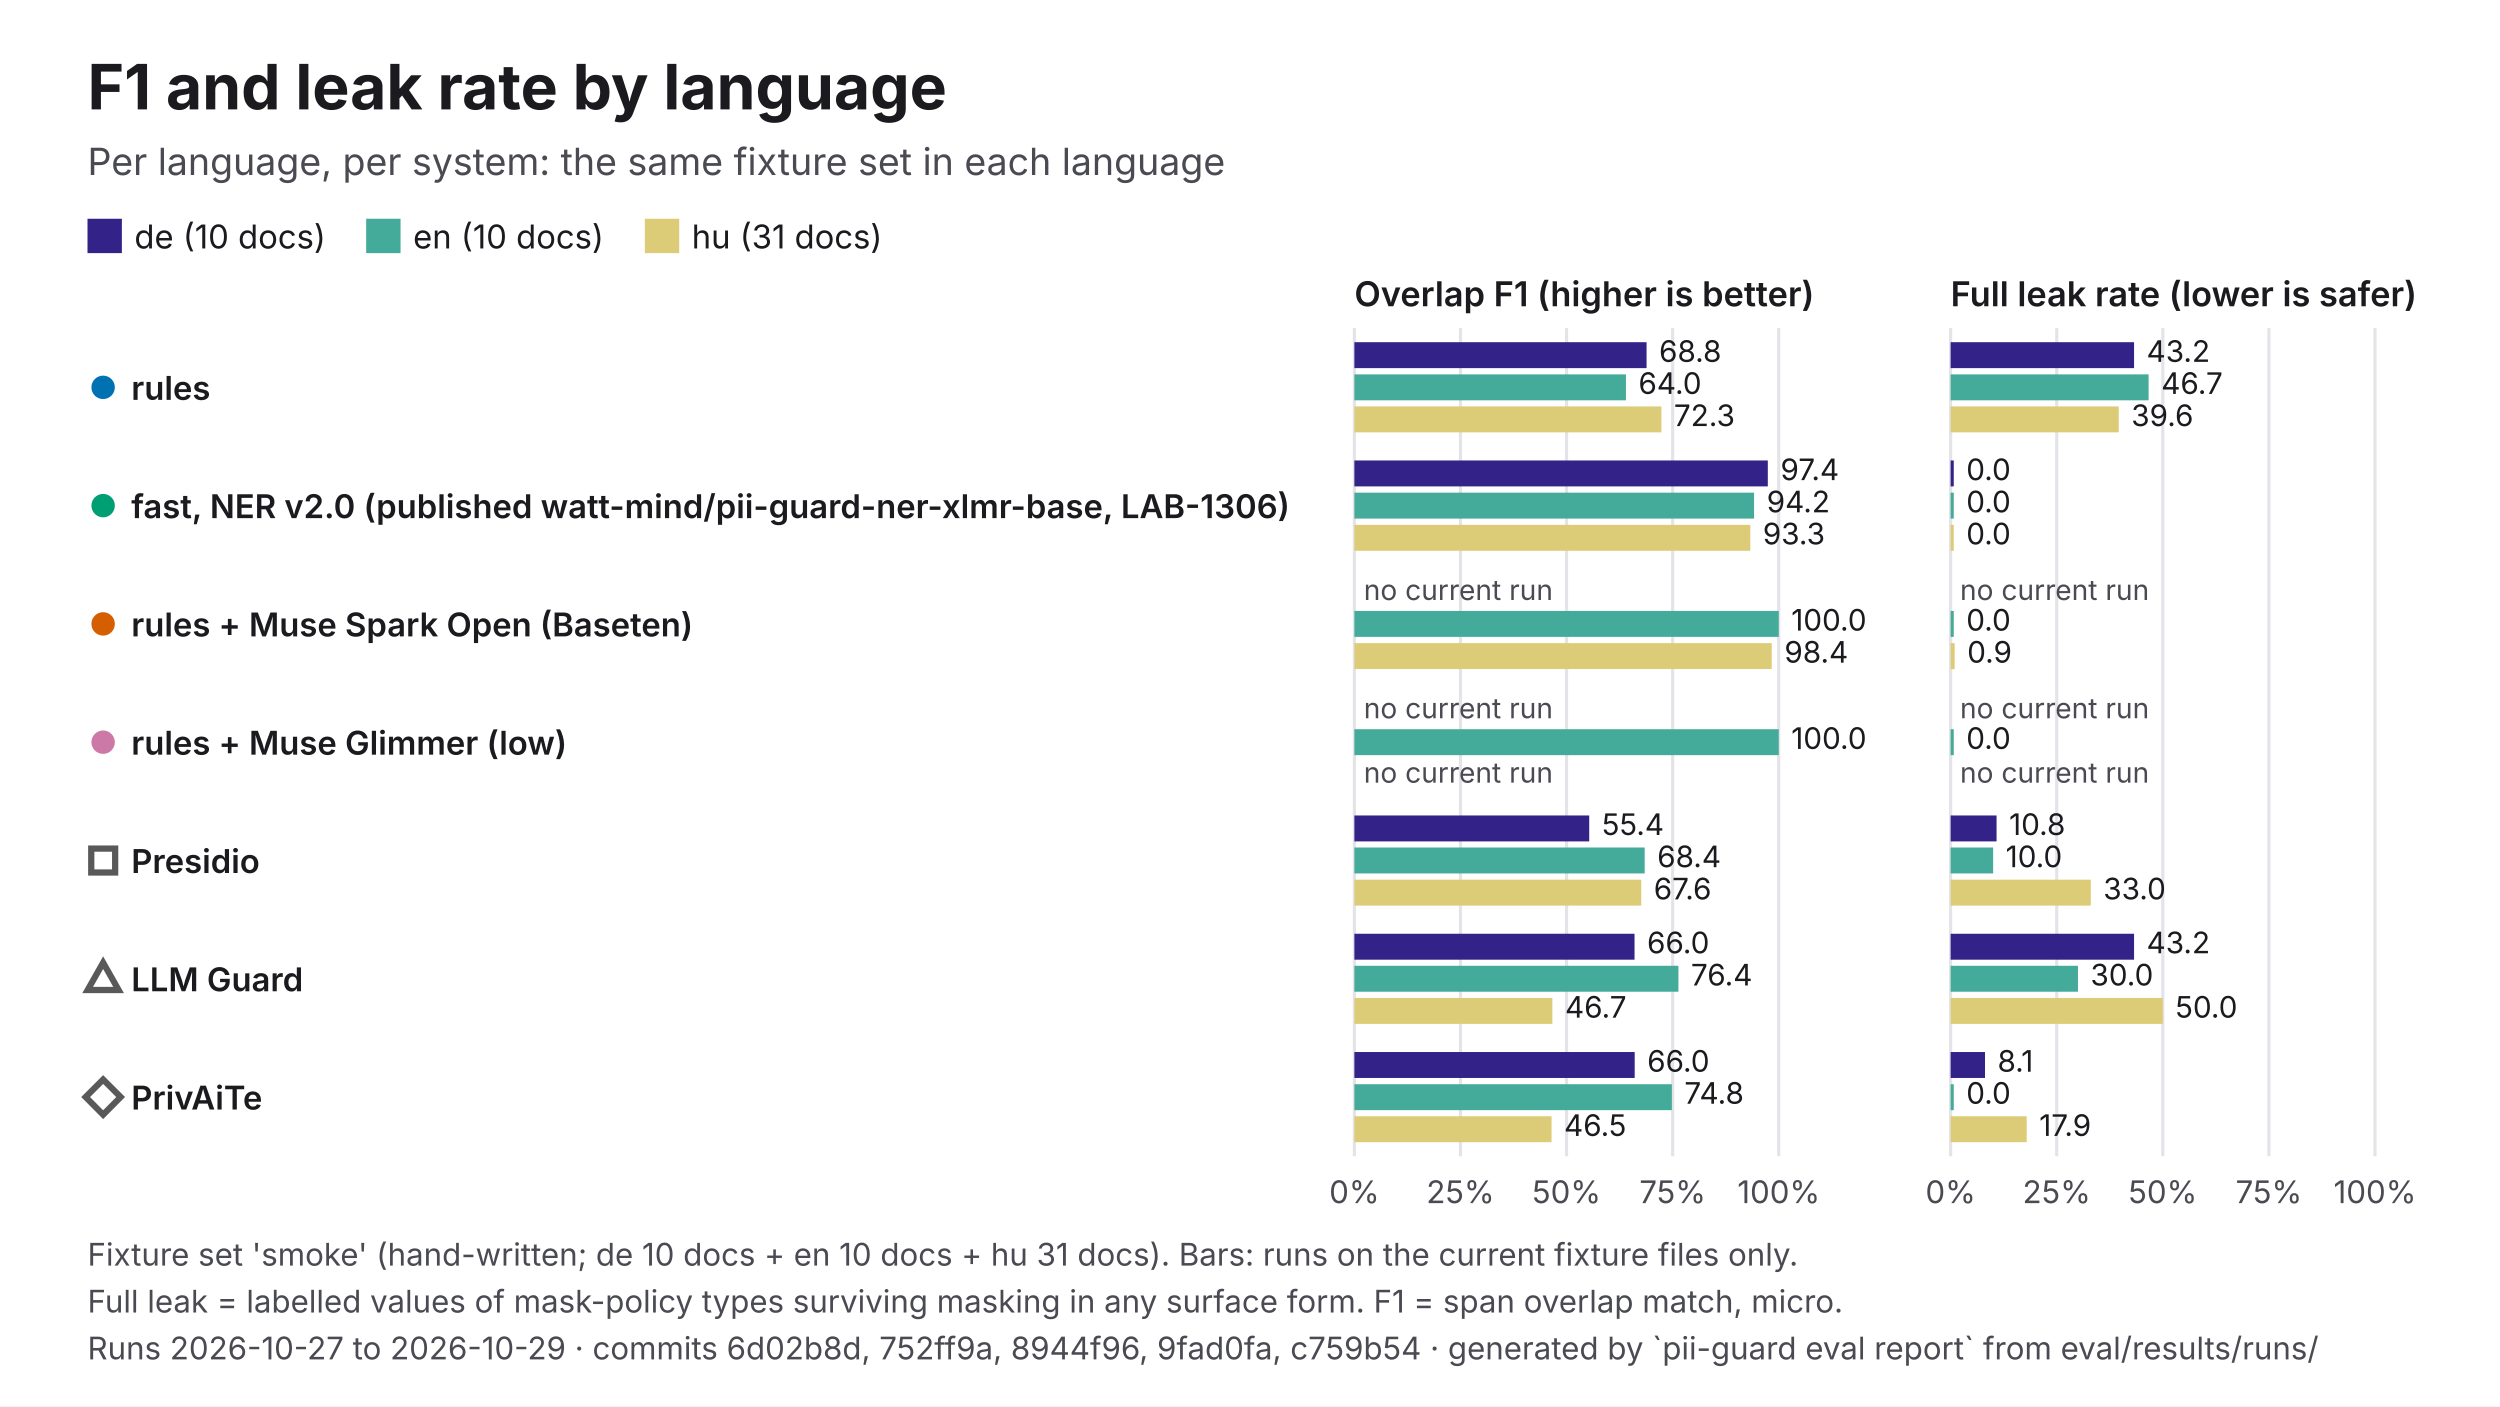
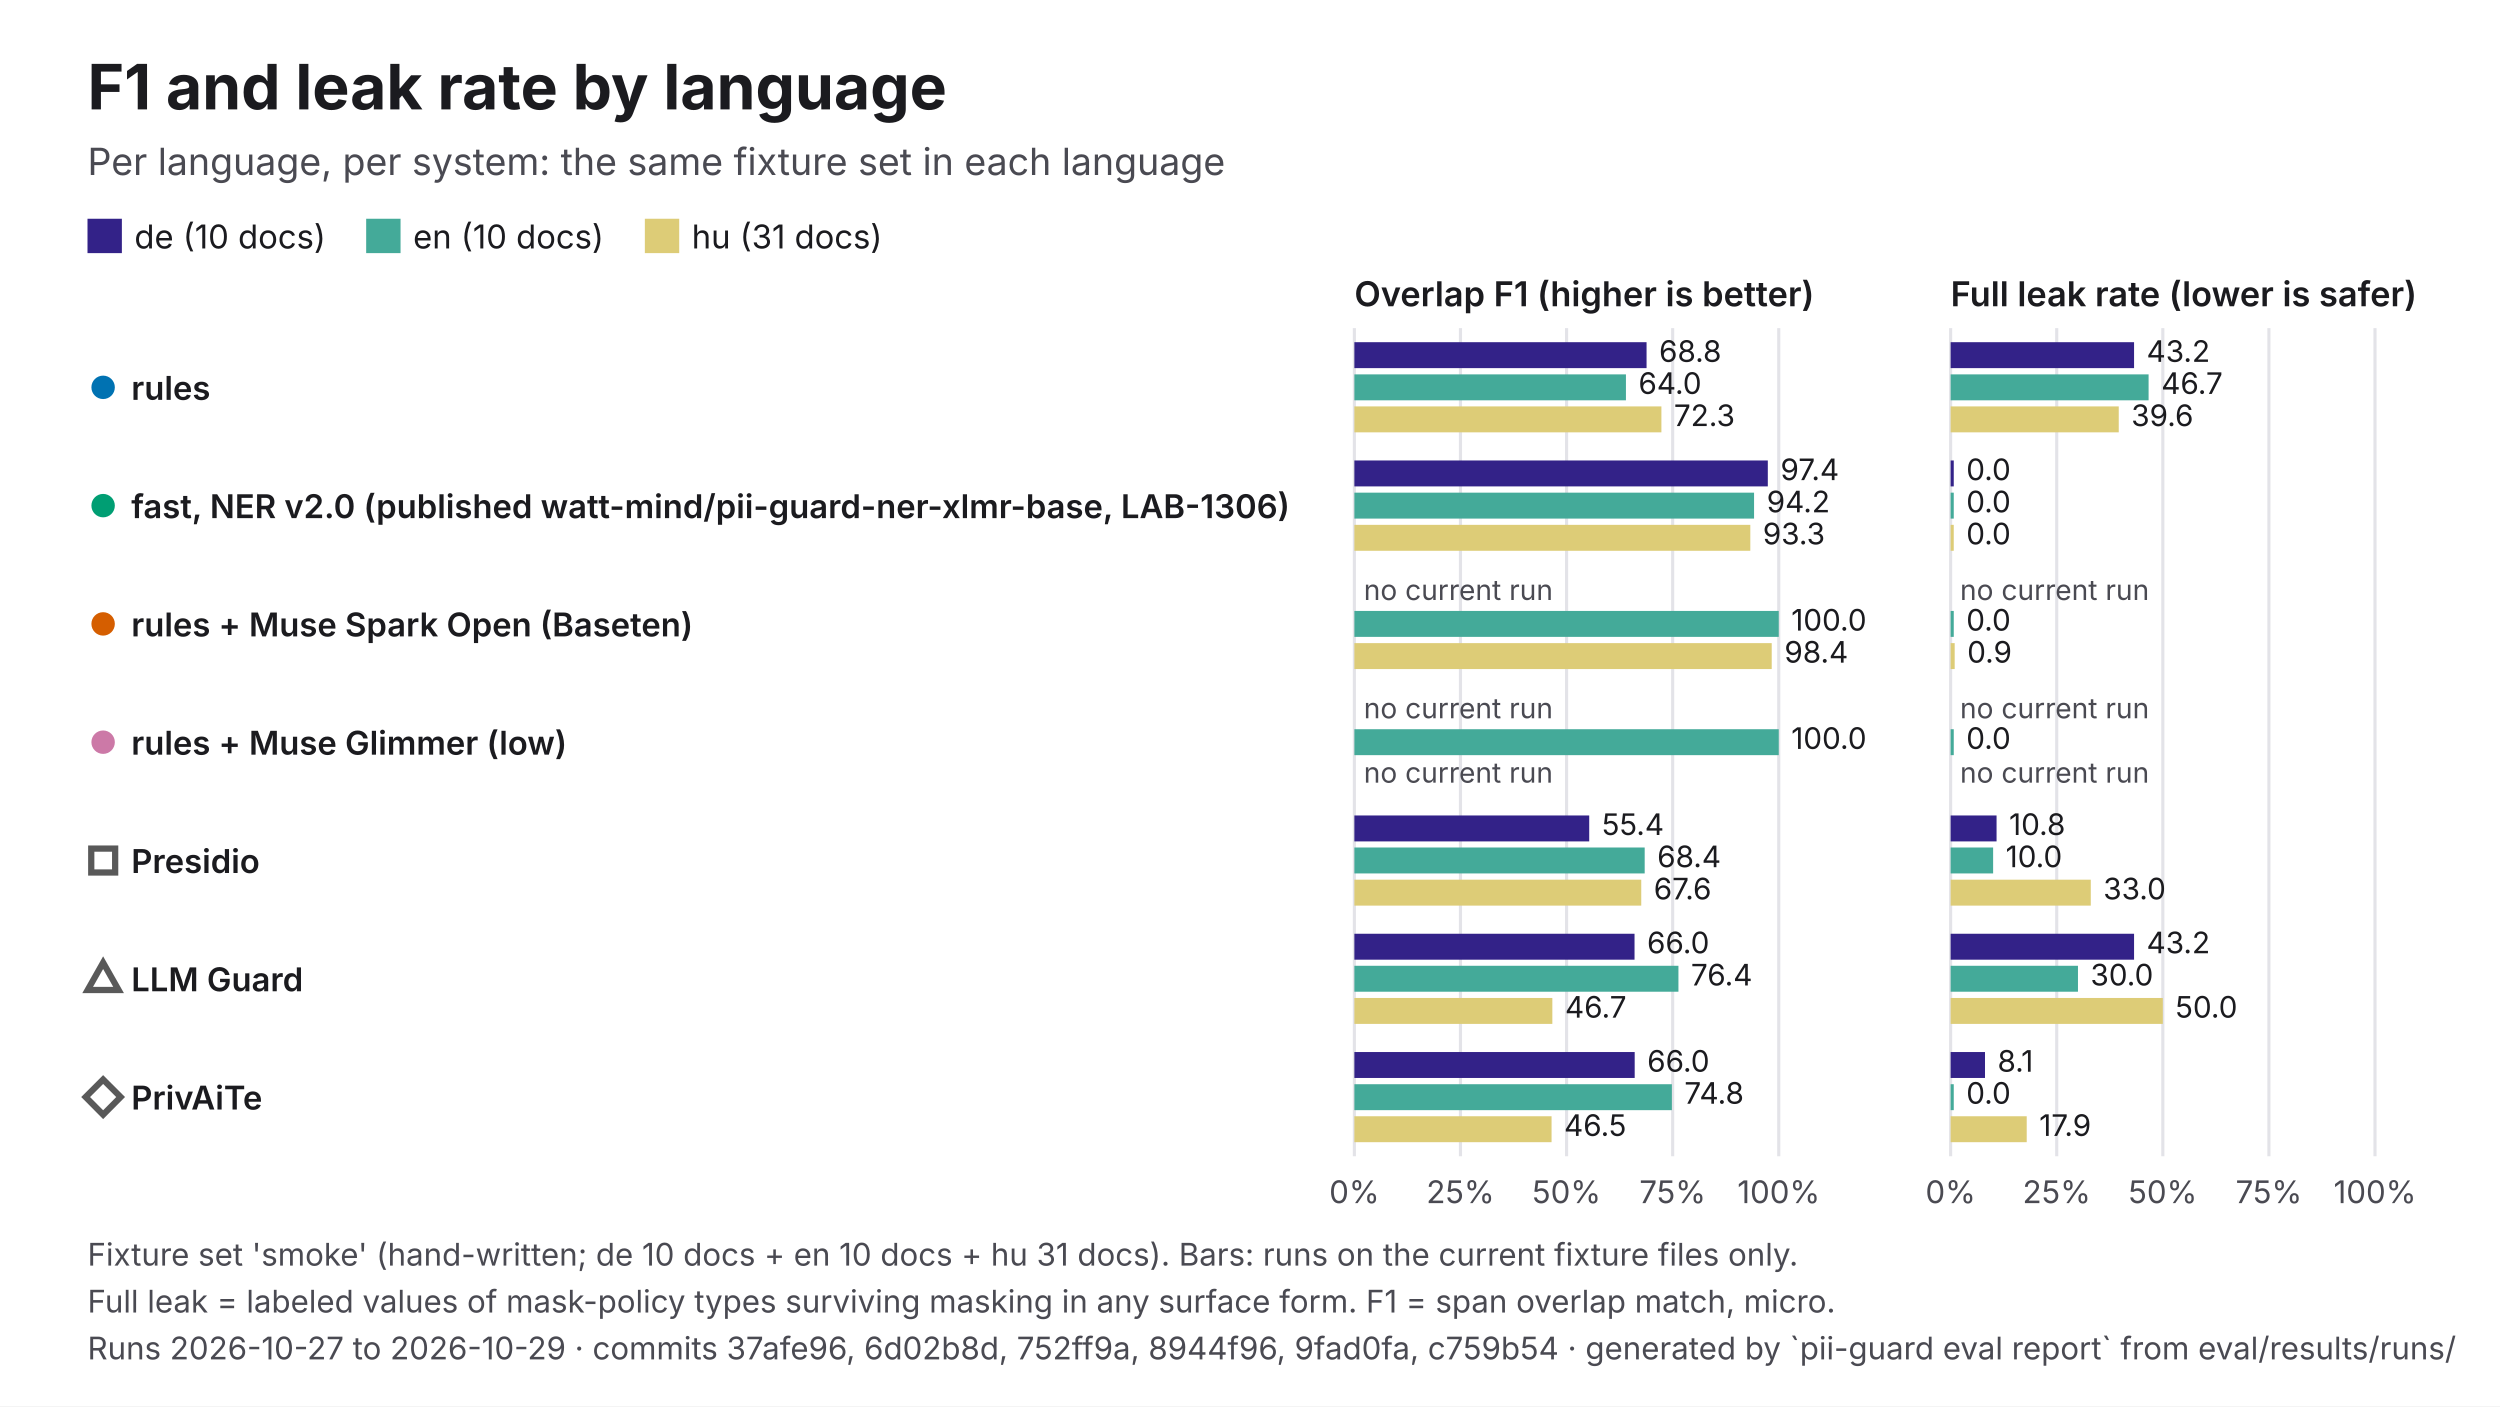
<svg xmlns="http://www.w3.org/2000/svg" viewBox="0 0 1600 900" width="1600" height="900" role="img" aria-labelledby="t d" font-family="Inter, 'Helvetica Neue', Helvetica, Arial, sans-serif">
  <rect width="1600" height="900" fill="#FFFFFF" />
  <text x="56" y="70" font-size="40" fill="#1B1B1F" font-weight="700">F1 and leak rate by language</text>
  <text x="56" y="112" font-size="24" fill="#4A4A52">Per language, per system: the same fixture set in each language</text>
  <rect x="56" y="140" width="22" height="22" fill="#332288" />
  <text x="86" y="159" font-size="21" fill="#1B1B1F">de (10 docs)</text>
  <rect x="234.35" y="140" width="22" height="22" fill="#44AA99" />
  <text x="264.4" y="159" font-size="21" fill="#1B1B1F">en (10 docs)</text>
  <rect x="412.7" y="140" width="22" height="22" fill="#DDCC77" />
  <text x="442.7" y="159" font-size="21" fill="#1B1B1F">hu (31 docs)</text>
  <text x="866.8" y="196" font-size="22" fill="#1B1B1F" font-weight="600">Overlap F1 (higher is better)</text>
  <line x1="866.8" y1="210" x2="866.8" y2="740" stroke="#E3E3E8" stroke-width="2" />
  <text x="866.8" y="770" font-size="20" fill="#4A4A52" text-anchor="middle">0%</text>
  <line x1="934.7" y1="210" x2="934.7" y2="740" stroke="#E3E3E8" stroke-width="2" />
  <text x="934.7" y="770" font-size="20" fill="#4A4A52" text-anchor="middle">25%</text>
  <line x1="1002.6" y1="210" x2="1002.6" y2="740" stroke="#E3E3E8" stroke-width="2" />
  <text x="1002.6" y="770" font-size="20" fill="#4A4A52" text-anchor="middle">50%</text>
  <line x1="1070.5" y1="210" x2="1070.5" y2="740" stroke="#E3E3E8" stroke-width="2" />
  <text x="1070.5" y="770" font-size="20" fill="#4A4A52" text-anchor="middle">75%</text>
  <line x1="1138.4" y1="210" x2="1138.4" y2="740" stroke="#E3E3E8" stroke-width="2" />
  <text x="1138.4" y="770" font-size="20" fill="#4A4A52" text-anchor="middle">100%</text>
  <text x="1248.4" y="196" font-size="22" fill="#1B1B1F" font-weight="600">Full leak rate (lower is safer)</text>
  <line x1="1248.4" y1="210" x2="1248.4" y2="740" stroke="#E3E3E8" stroke-width="2" />
  <text x="1248.4" y="770" font-size="20" fill="#4A4A52" text-anchor="middle">0%</text>
  <line x1="1316.3" y1="210" x2="1316.3" y2="740" stroke="#E3E3E8" stroke-width="2" />
  <text x="1316.3" y="770" font-size="20" fill="#4A4A52" text-anchor="middle">25%</text>
  <line x1="1384.2" y1="210" x2="1384.2" y2="740" stroke="#E3E3E8" stroke-width="2" />
  <text x="1384.2" y="770" font-size="20" fill="#4A4A52" text-anchor="middle">50%</text>
  <line x1="1452.1" y1="210" x2="1452.1" y2="740" stroke="#E3E3E8" stroke-width="2" />
  <text x="1452.1" y="770" font-size="20" fill="#4A4A52" text-anchor="middle">75%</text>
  <line x1="1520" y1="210" x2="1520" y2="740" stroke="#E3E3E8" stroke-width="2" />
  <text x="1520" y="770" font-size="20" fill="#4A4A52" text-anchor="middle">100%</text>
  <circle cx="66" cy="247.9" r="9" fill="#0072B2" stroke="#FFFFFF" stroke-width="3" />
  <text x="84" y="255.9" font-size="21" fill="#1B1B1F" font-weight="600">rules</text>
  <rect x="866.8" y="219" width="187" height="16.6" fill="#332288" />
  <text x="1061.8" y="231.6" font-size="19" fill="#1B1B1F">68.8</text>
  <rect x="1248.4" y="219" width="117.4" height="16.6" fill="#332288" />
  <text x="1373.8" y="231.6" font-size="19" fill="#1B1B1F">43.2</text>
  <rect x="866.8" y="239.6" width="173.8" height="16.6" fill="#44AA99" />
  <text x="1048.6" y="252.1" font-size="19" fill="#1B1B1F">64.0</text>
  <rect x="1248.4" y="239.6" width="126.7" height="16.6" fill="#44AA99" />
  <text x="1383.2" y="252.1" font-size="19" fill="#1B1B1F">46.7</text>
  <rect x="866.8" y="260.1" width="196.5" height="16.6" fill="#DDCC77" />
  <text x="1071.3" y="272.7" font-size="19" fill="#1B1B1F">72.3</text>
  <rect x="1248.4" y="260.1" width="107.6" height="16.6" fill="#DDCC77" />
  <text x="1364" y="272.7" font-size="19" fill="#1B1B1F">39.6</text>
  <circle cx="66" cy="323.6" r="9" fill="#009E73" stroke="#FFFFFF" stroke-width="3" />
  <text x="84" y="331.6" font-size="21" fill="#1B1B1F" font-weight="600">fast, NER v2.0 (published watt-mind/pii-guard-ner-xlmr-base, LAB-1306)</text>
  <rect x="866.8" y="294.7" width="264.6" height="16.6" fill="#332288" />
  <text x="1139.5" y="307.3" font-size="19" fill="#1B1B1F">97.4</text>
  <rect x="1248.4" y="294.7" width="2" height="16.6" fill="#332288" />
  <text x="1258.4" y="307.3" font-size="19" fill="#1B1B1F">0.0</text>
  <rect x="866.8" y="315.3" width="255.8" height="16.6" fill="#44AA99" />
  <text x="1130.7" y="327.9" font-size="19" fill="#1B1B1F">94.2</text>
  <rect x="1248.4" y="315.3" width="2" height="16.6" fill="#44AA99" />
  <text x="1258.4" y="327.9" font-size="19" fill="#1B1B1F">0.0</text>
  <rect x="866.8" y="335.9" width="253.4" height="16.6" fill="#DDCC77" />
  <text x="1128.2" y="348.4" font-size="19" fill="#1B1B1F">93.3</text>
  <rect x="1248.4" y="335.9" width="2" height="16.6" fill="#DDCC77" />
  <text x="1258.4" y="348.4" font-size="19" fill="#1B1B1F">0.0</text>
  <circle cx="66" cy="399.3" r="9" fill="#D55E00" stroke="#FFFFFF" stroke-width="3" />
  <text x="84" y="407.3" font-size="21" fill="#1B1B1F" font-weight="600">rules + Muse Spark Open (Baseten)</text>
  <text x="872.8" y="384" font-size="18" fill="#4A4A52">no current run</text>
  <text x="1254.4" y="384" font-size="18" fill="#4A4A52">no current run</text>
  <rect x="866.8" y="391" width="271.6" height="16.6" fill="#44AA99" />
  <text x="1146.4" y="403.6" font-size="19" fill="#1B1B1F">100.0</text>
  <rect x="1248.4" y="391" width="2" height="16.6" fill="#44AA99" />
  <text x="1258.4" y="403.6" font-size="19" fill="#1B1B1F">0.0</text>
  <rect x="866.8" y="411.6" width="267.1" height="16.6" fill="#DDCC77" />
  <text x="1142" y="424.1" font-size="19" fill="#1B1B1F">98.4</text>
  <rect x="1248.4" y="411.6" width="2.6" height="16.6" fill="#DDCC77" />
  <text x="1259" y="424.1" font-size="19" fill="#1B1B1F">0.9</text>
  <circle cx="66" cy="475" r="9" fill="#CC79A7" stroke="#FFFFFF" stroke-width="3" />
  <text x="84" y="483" font-size="21" fill="#1B1B1F" font-weight="600">rules + Muse Glimmer (low)</text>
  <text x="872.8" y="459.7" font-size="18" fill="#4A4A52">no current run</text>
  <text x="1254.4" y="459.7" font-size="18" fill="#4A4A52">no current run</text>
  <rect x="866.8" y="466.7" width="271.6" height="16.6" fill="#44AA99" />
  <text x="1146.4" y="479.3" font-size="19" fill="#1B1B1F">100.0</text>
  <rect x="1248.4" y="466.7" width="2" height="16.6" fill="#44AA99" />
  <text x="1258.4" y="479.3" font-size="19" fill="#1B1B1F">0.0</text>
  <text x="872.8" y="500.9" font-size="18" fill="#4A4A52">no current run</text>
  <text x="1254.4" y="500.9" font-size="18" fill="#4A4A52">no current run</text>
  <rect x="58.4" y="543.1" width="15.3" height="15.3" fill="#FFFFFF" stroke="#595959" stroke-width="4" />
  <text x="84" y="558.7" font-size="21" fill="#1B1B1F" font-weight="600">Presidio</text>
  <rect x="866.8" y="521.9" width="150.3" height="16.6" fill="#332288" />
  <text x="1025.2" y="534.4" font-size="19" fill="#1B1B1F">55.4</text>
  <rect x="1248.4" y="521.9" width="29.4" height="16.6" fill="#332288" />
  <text x="1285.8" y="534.4" font-size="19" fill="#1B1B1F">10.8</text>
  <rect x="866.8" y="542.4" width="185.8" height="16.6" fill="#44AA99" />
  <text x="1060.6" y="555" font-size="19" fill="#1B1B1F">68.4</text>
  <rect x="1248.4" y="542.4" width="27.2" height="16.6" fill="#44AA99" />
  <text x="1283.6" y="555" font-size="19" fill="#1B1B1F">10.0</text>
  <rect x="866.8" y="563" width="183.6" height="16.6" fill="#DDCC77" />
  <text x="1058.4" y="575.6" font-size="19" fill="#1B1B1F">67.6</text>
  <rect x="1248.4" y="563" width="89.7" height="16.6" fill="#DDCC77" />
  <text x="1346.1" y="575.6" font-size="19" fill="#1B1B1F">33.0</text>
  <polygon points="66,616.1 75.9,633.6 56.1,633.6" fill="#FFFFFF" stroke="#595959" stroke-width="4" />
  <text x="84" y="634.4" font-size="21" fill="#1B1B1F" font-weight="600">LLM Guard</text>
  <rect x="866.8" y="597.6" width="179.3" height="16.6" fill="#332288" />
  <text x="1054.1" y="610.1" font-size="19" fill="#1B1B1F">66.0</text>
  <rect x="1248.4" y="597.6" width="117.4" height="16.6" fill="#332288" />
  <text x="1373.8" y="610.1" font-size="19" fill="#1B1B1F">43.2</text>
  <rect x="866.8" y="618.1" width="207.4" height="16.6" fill="#44AA99" />
  <text x="1082.2" y="630.7" font-size="19" fill="#1B1B1F">76.4</text>
  <rect x="1248.4" y="618.1" width="81.5" height="16.6" fill="#44AA99" />
  <text x="1337.9" y="630.7" font-size="19" fill="#1B1B1F">30.0</text>
  <rect x="866.8" y="638.7" width="126.7" height="16.6" fill="#DDCC77" />
  <text x="1001.6" y="651.3" font-size="19" fill="#1B1B1F">46.7</text>
  <rect x="1248.4" y="638.7" width="135.8" height="16.6" fill="#DDCC77" />
  <text x="1392.2" y="651.3" font-size="19" fill="#1B1B1F">50.0</text>
  <polygon points="66,690.9 77.2,702.1 66,713.4 54.8,702.1" fill="#FFFFFF" stroke="#595959" stroke-width="4" />
  <text x="84" y="710.1" font-size="21" fill="#1B1B1F" font-weight="600">PrivAiTe</text>
  <rect x="866.8" y="673.3" width="179.4" height="16.6" fill="#332288" />
  <text x="1054.2" y="685.9" font-size="19" fill="#1B1B1F">66.0</text>
  <rect x="1248.4" y="673.3" width="22" height="16.6" fill="#332288" />
  <text x="1278.4" y="685.9" font-size="19" fill="#1B1B1F">8.1</text>
  <rect x="866.8" y="693.9" width="203.2" height="16.6" fill="#44AA99" />
  <text x="1078" y="706.4" font-size="19" fill="#1B1B1F">74.8</text>
  <rect x="1248.4" y="693.9" width="2" height="16.6" fill="#44AA99" />
  <text x="1258.4" y="706.4" font-size="19" fill="#1B1B1F">0.0</text>
  <rect x="866.8" y="714.4" width="126.2" height="16.6" fill="#DDCC77" />
  <text x="1001" y="727" font-size="19" fill="#1B1B1F">46.5</text>
  <rect x="1248.4" y="714.4" width="48.7" height="16.6" fill="#DDCC77" />
  <text x="1305.1" y="727" font-size="19" fill="#1B1B1F">17.9</text>
  <text x="56" y="810" font-size="20" fill="#4A4A52">Fixture set 'smoke' (hand-written; de 10 docs + en 10 docs + hu 31 docs). Bars: runs on the current fixture files only.</text>
-   <text x="56" y="840" font-size="20" fill="#4A4A52">Full leak = labelled values of mask-policy types surviving masking in any surface form. F1 = span overlap match, micro.</text>
-   <text x="56" y="870" font-size="20" fill="#4A4A52">Runs 2026-10-27 to 2026-10-29 · commits 6d02b8d, 752ff9a, 8944f96, 9fad0fa, c759b54 · generated by `pii-guard eval report` from eval/results/runs/</text>
+   <text x="56" y="840" font-size="20" fill="#4A4A52">Full leak = labeled values of mask-policy types surviving masking in any surface form. F1 = span overlap match, micro.</text>
+   <text x="56" y="870" font-size="20" fill="#4A4A52">Runs 2026-10-27 to 2026-10-29 · commits 37afe96, 6d02b8d, 752ff9a, 8944f96, 9fad0fa, c759b54 · generated by `pii-guard eval report` from eval/results/runs/</text>
</svg>
